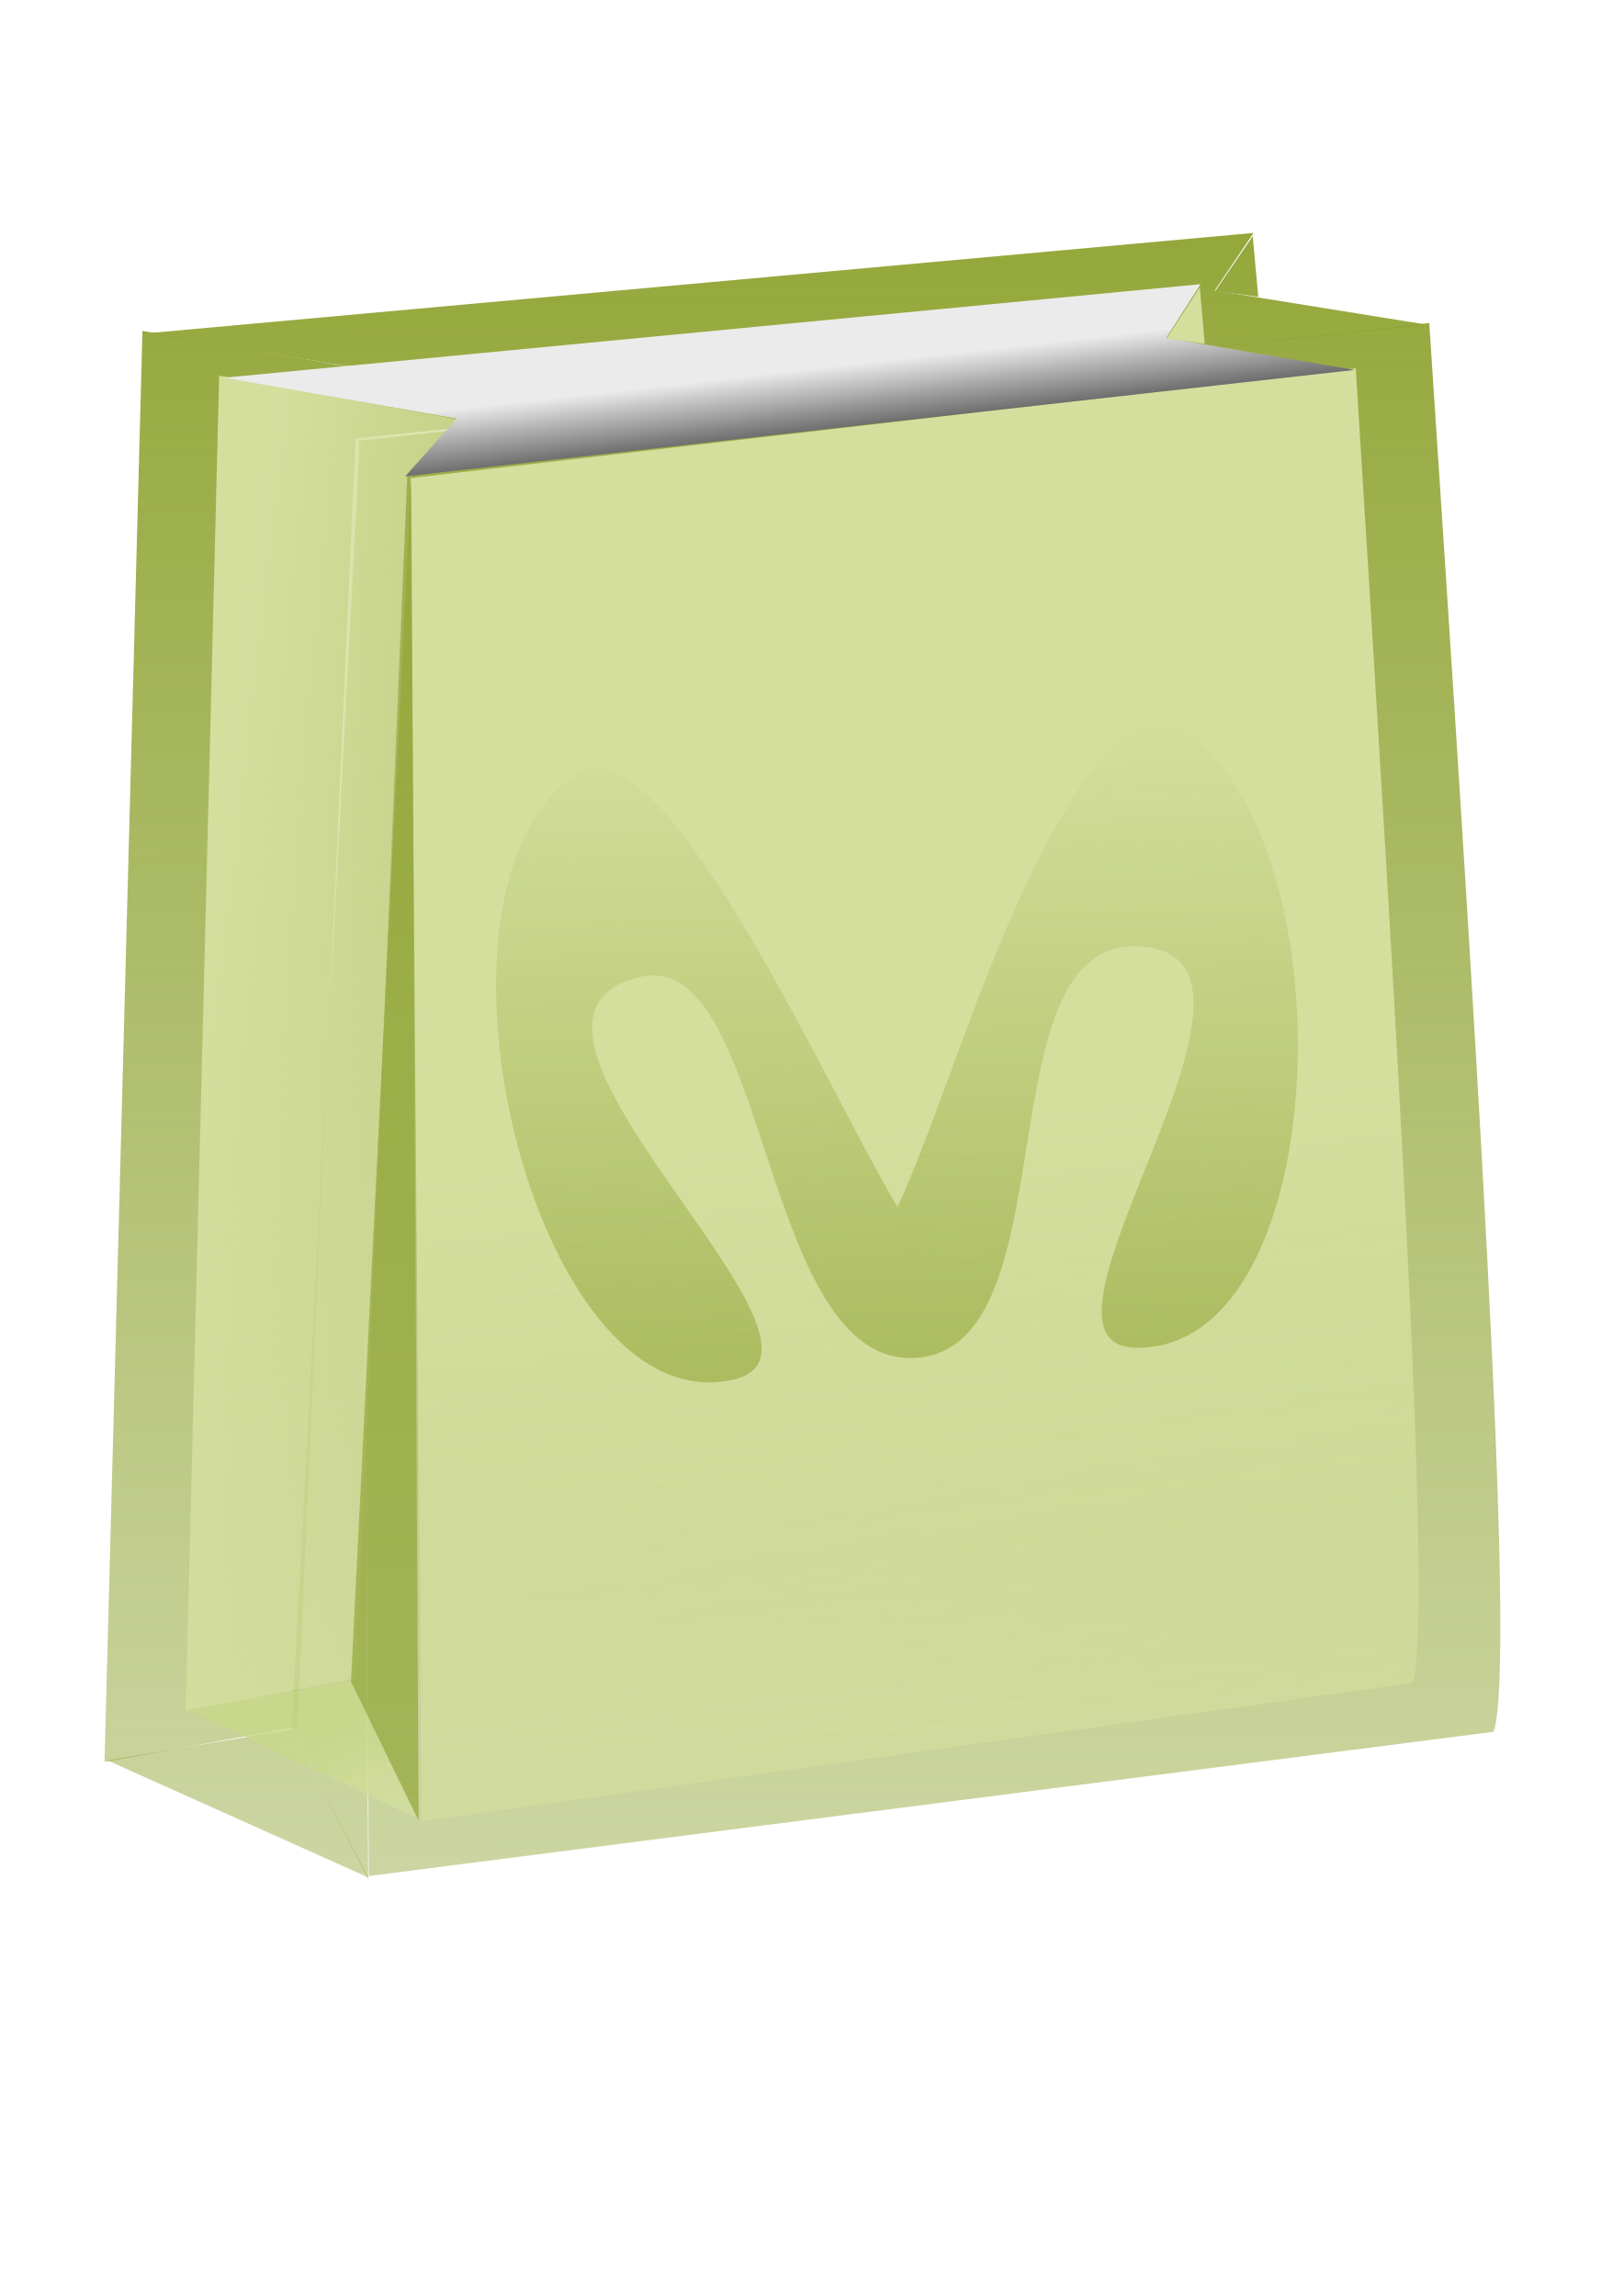
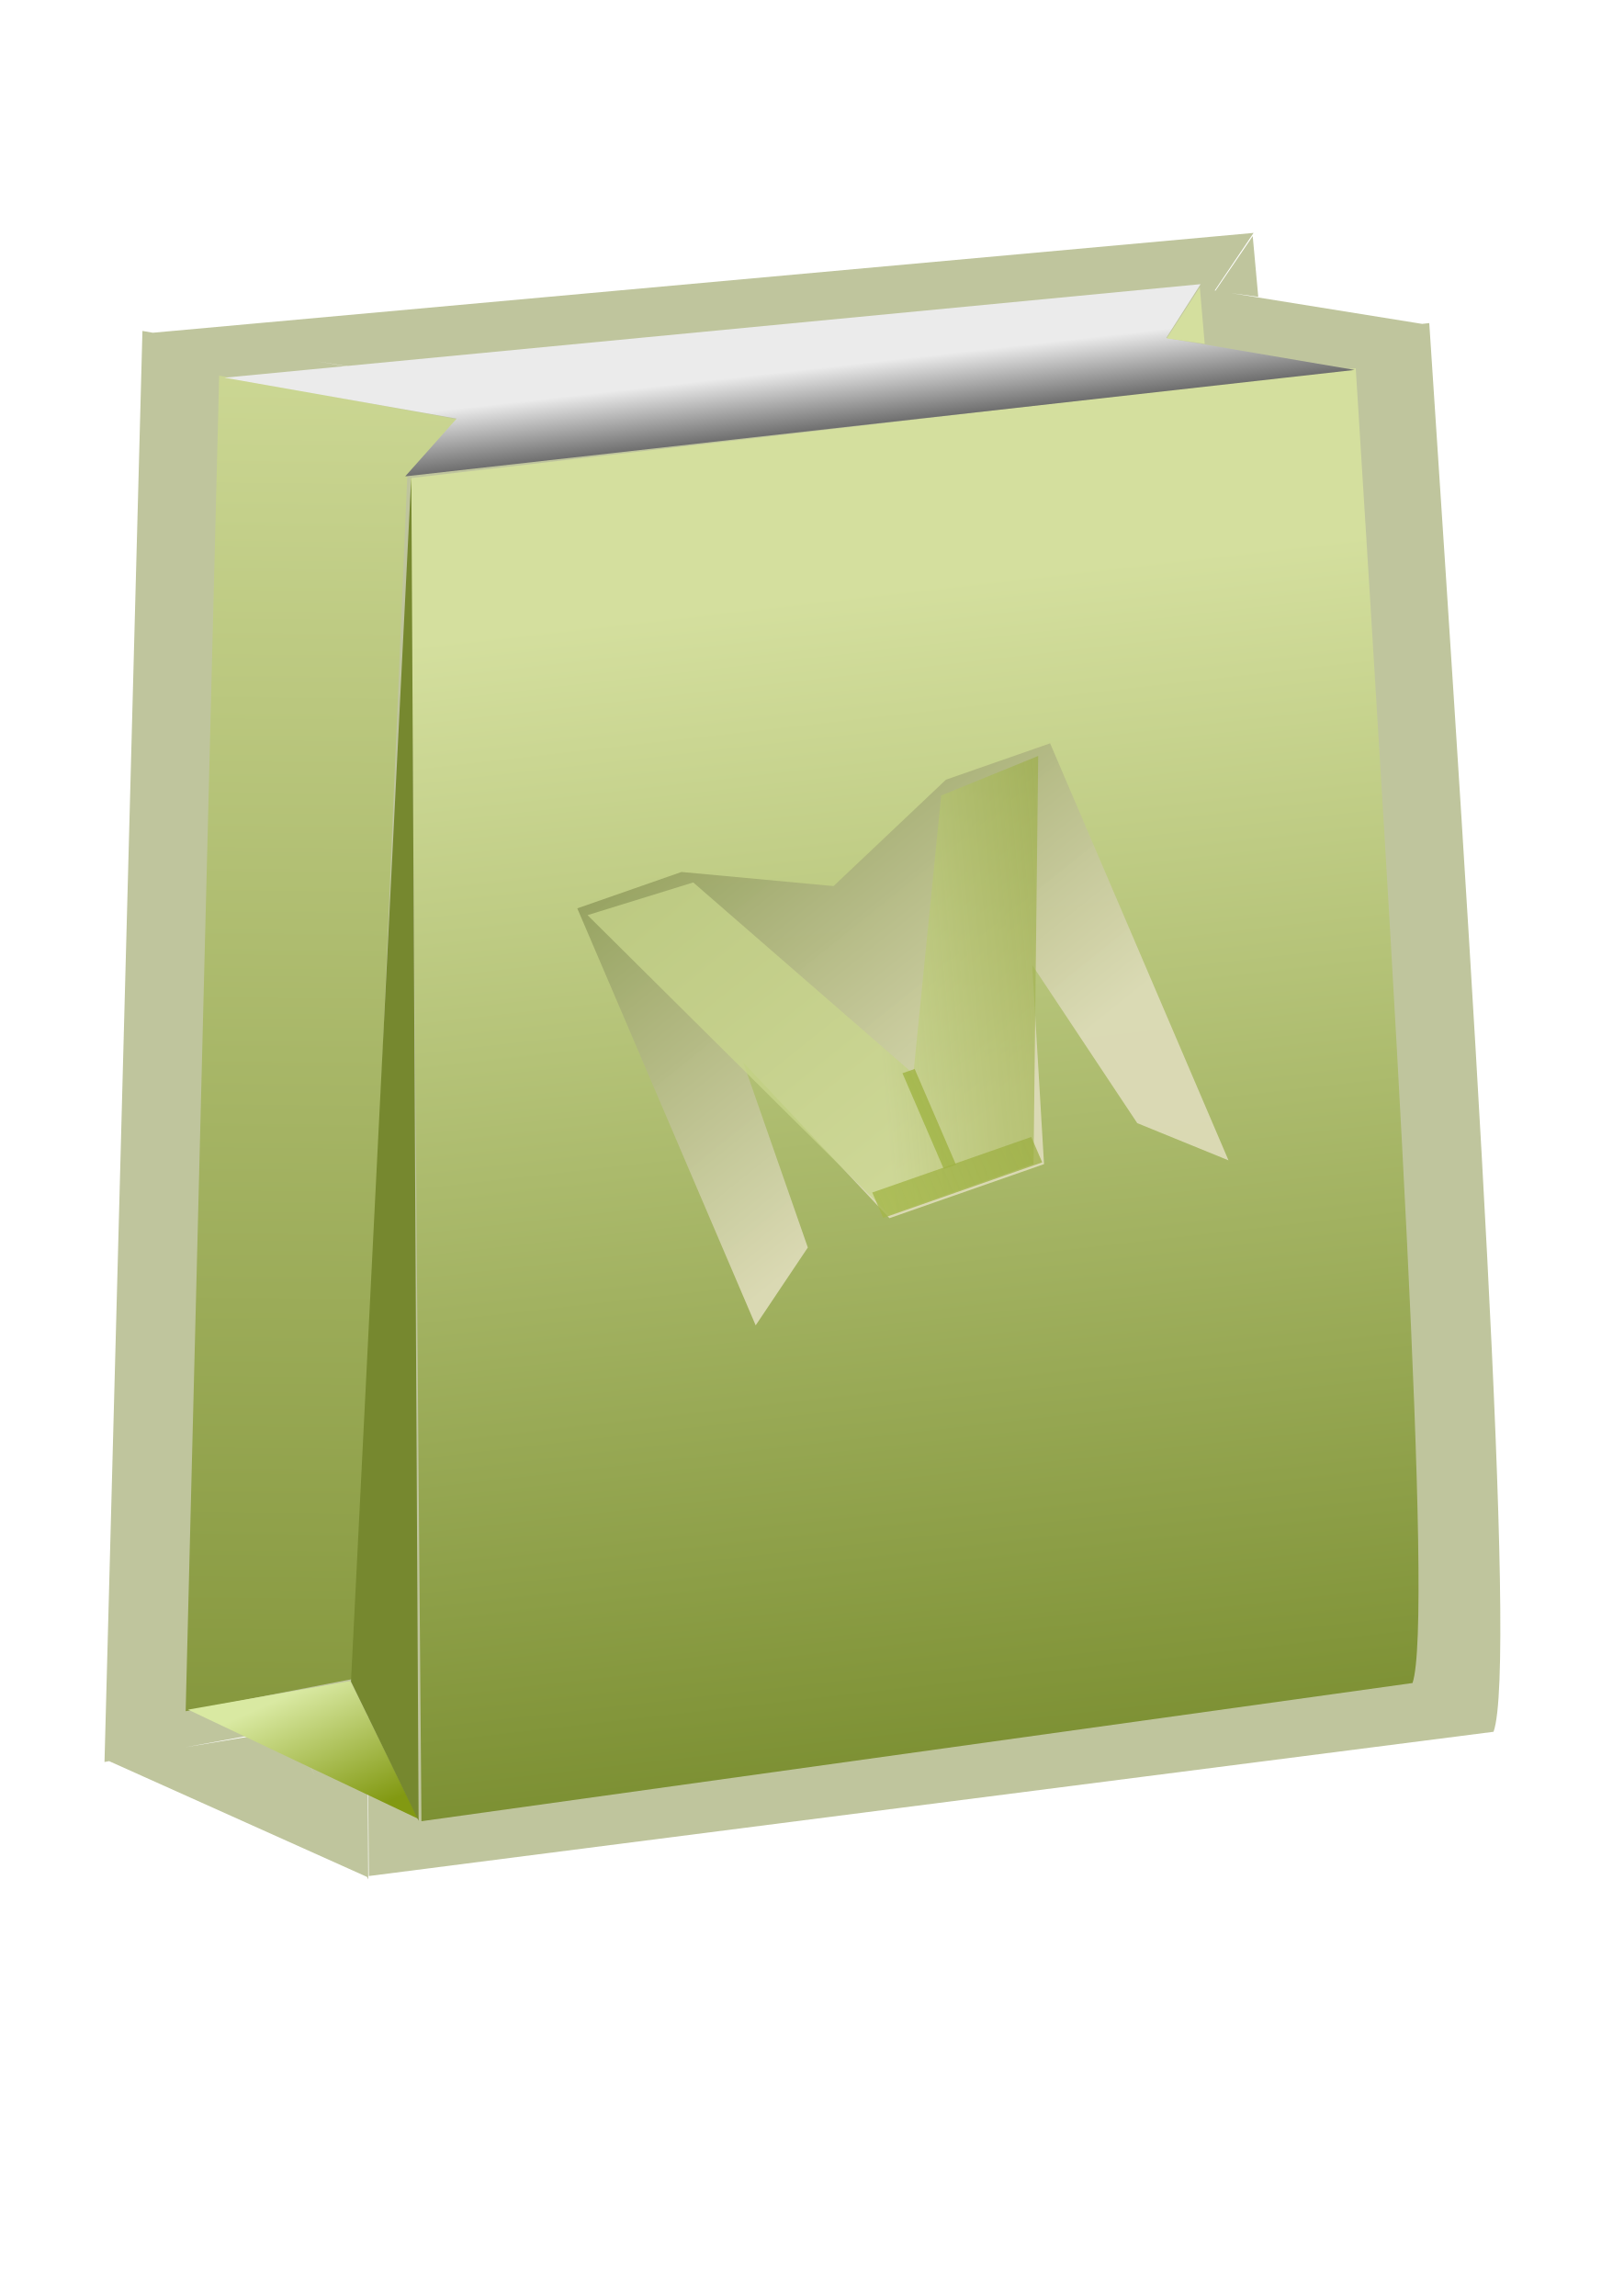
<svg xmlns="http://www.w3.org/2000/svg" xmlns:xlink="http://www.w3.org/1999/xlink" width="210mm" height="297mm" viewBox="0 0 210 297" version="1.1" id="svg5" xml:space="preserve">
  <defs id="defs2">
+     <linearGradient id="linearGradient10338">
+       <stop style="stop-color:#a8be48;stop-opacity:0.878;" offset="0" id="stop10334" />
+       <stop style="stop-color:#92a537;stop-opacity:0.635;" offset="1" id="stop10336" />
+     </linearGradient>
+     <linearGradient id="linearGradient10318">
+       <stop style="stop-color:#c9d68d;stop-opacity:0.741;" offset="0.48" id="stop10314" />
+       <stop style="stop-color:#92a537;stop-opacity:0.635;" offset="1" id="stop10316" />
+     </linearGradient>
+     <linearGradient id="linearGradient5224">
+       <stop style="stop-color:#adbf52;stop-opacity:0.878;" offset="0" id="stop5220" />
+       <stop style="stop-color:#92a537;stop-opacity:0.635;" offset="1" id="stop5222" />
+     </linearGradient>
+     <linearGradient id="linearGradient1426">
+       <stop style="stop-color:#84934a;stop-opacity:1;" offset="0" id="stop1422" />
+       <stop style="stop-color:#dbdab5;stop-opacity:0.976;" offset="0.612" id="stop1424" />
+     </linearGradient>
    <linearGradient id="linearGradient2194">
      <stop style="stop-color:#ebebeb;stop-opacity:1;" offset="0.504" id="stop2190" />
      <stop style="stop-color:#000000;stop-opacity:1;" offset="1" id="stop2192" />
    </linearGradient>
    <linearGradient id="linearGradient2186">
      <stop style="stop-color:#92a637;stop-opacity:0.603;" offset="0" id="stop2182" />
      <stop style="stop-color:#92a637;stop-opacity:0;" offset="1" id="stop2184" />
    </linearGradient>
    <linearGradient id="linearGradient1635">
-       <stop style="stop-color:#d4df9e;stop-opacity:1;" offset="0.509" id="stop1631" />
-       <stop style="stop-color:#d4df9e;stop-opacity:0.584;" offset="1" id="stop1633" />
+       <stop style="stop-color:#d4df9e;stop-opacity:1;" offset="0.129" id="stop1631" />
+       <stop style="stop-color:#798d2f;stop-opacity:1;" offset="1" id="stop1633" />
    </linearGradient>
    <linearGradient id="linearGradient1609">
-       <stop style="stop-color:#d4df9e;stop-opacity:1;" offset="0" id="stop1605" />
-       <stop style="stop-color:#d4df9e;stop-opacity:0.604;" offset="1" id="stop1607" />
+       <stop style="stop-color:#d0db99;stop-opacity:1;" offset="0" id="stop1605" />
+       <stop style="stop-color:#86983e;stop-opacity:1;" offset="1" id="stop1607" />
    </linearGradient>
    <linearGradient id="linearGradient1505">
-       <stop style="stop-color:#c8d889;stop-opacity:0.79;" offset="0.386" id="stop1501" />
-       <stop style="stop-color:#d4df9e;stop-opacity:0.757;" offset="1" id="stop1503" />
+       <stop style="stop-color:#d9e9a2;stop-opacity:1;" offset="0" id="stop1501" />
+       <stop style="stop-color:#829912;stop-opacity:1;" offset="1" id="stop1503" />
    </linearGradient>
    <linearGradient id="linearGradient3814">
      <stop style="stop-color:#000000;stop-opacity:1;" offset="0" id="stop3812" />
    </linearGradient>
    <linearGradient xlink:href="#linearGradient1505" id="linearGradient1507" x1="28.115" y1="211.191" x2="35.471" y2="228.207" gradientUnits="userSpaceOnUse" gradientTransform="matrix(0.9820403,-0.01791309,0.0215044,0.9594003,3.93962,17.67923)" />
    <linearGradient xlink:href="#linearGradient1635" id="linearGradient1613" x1="97.183" y1="45.222" x2="117.702" y2="225.454" gradientUnits="userSpaceOnUse" gradientTransform="translate(8.050366,8.406995)" />
-     <linearGradient xlink:href="#linearGradient1609" id="linearGradient1639" gradientUnits="userSpaceOnUse" x1="15.961" y1="126.566" x2="51.917" y2="131.571" gradientTransform="translate(8.050366,8.406995)" />
+     <linearGradient xlink:href="#linearGradient1609" id="linearGradient1639" gradientUnits="userSpaceOnUse" x1="29.145" y1="27.723" x2="27.234" y2="213.618" gradientTransform="translate(8.050366,8.406995)" />
    <linearGradient xlink:href="#linearGradient1955" id="linearGradient1613-6" x1="93.296" y1="20.893" x2="92.663" y2="404.902" gradientUnits="userSpaceOnUse" gradientTransform="translate(-0.8919455,-2.694617)" />
    <linearGradient id="linearGradient1955">
      <stop style="stop-color:#92a637;stop-opacity:1;" offset="0" id="stop1951" />
      <stop style="stop-color:#92a637;stop-opacity:0;" offset="1" id="stop1953" />
    </linearGradient>
    <linearGradient xlink:href="#linearGradient1955" id="linearGradient1507-5" x1="98.882" y1="13.959" x2="89.477" y2="414.042" gradientUnits="userSpaceOnUse" gradientTransform="matrix(0.9820403,-0.01791309,0.0215044,0.9594003,-5.002695,6.577615)" />
    <linearGradient xlink:href="#linearGradient1955" id="linearGradient1957" x1="101.346" y1="29.3" x2="116.778" y2="94.449" gradientUnits="userSpaceOnUse" gradientTransform="translate(-8.942315,-11.10161)" />
    <linearGradient xlink:href="#linearGradient1955" id="linearGradient2157" gradientUnits="userSpaceOnUse" gradientTransform="translate(-0.8919455,-2.694617)" x1="93.296" y1="20.893" x2="92.663" y2="404.902" />
    <linearGradient xlink:href="#linearGradient1955" id="linearGradient2159" gradientUnits="userSpaceOnUse" x1="101.346" y1="29.3" x2="100.713" y2="413.309" gradientTransform="translate(-8.942315,-11.10161)" />
    <linearGradient xlink:href="#linearGradient1955" id="linearGradient2161" gradientUnits="userSpaceOnUse" x1="101.346" y1="29.3" x2="100.713" y2="413.309" gradientTransform="translate(-8.942315,-11.10161)" />
    <linearGradient xlink:href="#linearGradient1955" id="linearGradient2163" gradientUnits="userSpaceOnUse" x1="101.346" y1="29.3" x2="100.713" y2="413.309" gradientTransform="translate(-8.942315,-11.10161)" />
    <linearGradient xlink:href="#linearGradient2186" id="linearGradient2188" x1="120.512" y1="178.955" x2="118.544" y2="91.945" gradientUnits="userSpaceOnUse" />
    <linearGradient xlink:href="#linearGradient2194" id="linearGradient2196" x1="104.16" y1="32.426" x2="107.551" y2="62.518" gradientUnits="userSpaceOnUse" />
+     <rect x="116.503" y="-212.463" width="447.066" height="491.028" id="rect631" />
+     <linearGradient xlink:href="#linearGradient1208" id="linearGradient1210" x1="115.37" y1="176.672" x2="120.576" y2="0.197" gradientUnits="userSpaceOnUse" />
+     <linearGradient id="linearGradient1208">
+       <stop style="stop-color:#cbbbe9;stop-opacity:1;" offset="0" id="stop1204" />
+       <stop style="stop-color:#afecda;stop-opacity:1" offset="1" id="stop1206" />
+     </linearGradient>
+     <linearGradient xlink:href="#linearGradient1202" id="linearGradient1093" x1="188.522" y1="141.008" x2="181.838" y2="34.999" gradientUnits="userSpaceOnUse" />
+     <linearGradient id="linearGradient1202">
+       <stop style="stop-color:#281845;stop-opacity:1;" offset="0" id="stop1198" />
+       <stop style="stop-color:#4ab563;stop-opacity:1" offset="1" id="stop1200" />
+     </linearGradient>
+     <linearGradient xlink:href="#linearGradient1190" id="linearGradient1095" x1="168.855" y1="137.058" x2="188.739" y2="117.085" gradientUnits="userSpaceOnUse" />
+     <linearGradient id="linearGradient1190">
+       <stop style="stop-color:#281845;stop-opacity:1;" offset="0" id="stop1186" />
+       <stop style="stop-color:#0e3c19;stop-opacity:1" offset="1" id="stop1188" />
+     </linearGradient>
+     <rect x="116.503" y="-212.463" width="447.066" height="491.028" id="rect631-7" />
+     <linearGradient xlink:href="#linearGradient1208" id="linearGradient1210-5" x1="115.37" y1="176.672" x2="120.576" y2="0.197" gradientUnits="userSpaceOnUse" gradientTransform="matrix(0.968168,0,0,0.9596808,144.436,-18.15889)" />
+     <linearGradient xlink:href="#linearGradient1202" id="linearGradient1093-6" x1="188.522" y1="141.008" x2="181.838" y2="34.999" gradientUnits="userSpaceOnUse" />
+     <linearGradient xlink:href="#linearGradient1190" id="linearGradient1095-1" x1="168.855" y1="137.058" x2="188.739" y2="117.085" gradientUnits="userSpaceOnUse" />
+     <linearGradient xlink:href="#linearGradient1426" id="linearGradient1428" x1="232.075" y1="-0.551" x2="294.812" y2="150.222" gradientUnits="userSpaceOnUse" gradientTransform="matrix(0.7435507,-0.2595655,0.2589336,0.6054173,-98.47744,159.4513)" />
+     <linearGradient xlink:href="#linearGradient10318" id="linearGradient10312" gradientUnits="userSpaceOnUse" x1="153.861" y1="64.87" x2="213.549" y2="85.451" gradientTransform="matrix(0.8392302,0,0,0.8741806,-78.86867,-3.840856)" />
+     <linearGradient xlink:href="#linearGradient10338" id="linearGradient10320" gradientUnits="userSpaceOnUse" x1="144.83" y1="84.32" x2="217.127" y2="84.32" gradientTransform="matrix(0.8392302,0,0,0.8741806,-78.86867,-3.840856)" />
+     <linearGradient xlink:href="#linearGradient5224" id="linearGradient10322" gradientUnits="userSpaceOnUse" x1="144.83" y1="84.32" x2="217.127" y2="84.32" gradientTransform="matrix(0.8392302,0,0,0.8741806,-78.86867,-3.840856)" />
  </defs>
-   <g id="layer2" transform="matrix(1.132192,0,0,1.071481,-3.546372,2.639712)">
-     <path style="fill:url(#linearGradient2157);fill-opacity:1;stroke:none;stroke-width:0.265" d="M 166.402,36.542 44.141,50.742 45.262,224.023 173.745,206.606 c 2.734,-8.069 -2.231,-88.371 -7.344,-170.064 z" id="path426-3" />
-     <path style="fill:url(#linearGradient1613-6);fill-opacity:1;stroke:none;stroke-width:0.265" d="m 50.19,43.141 -30.787,-5.653 -4.334,172.766 22.042,-4.252 6.628,-155.59 z" id="path860-5" />
-     <path style="fill:url(#linearGradient1507-5);fill-opacity:1;stroke:none;stroke-width:0.257" d="m 45.191,224.189 -8.826,-17.847 -20.984,3.707 z" id="path862-6" />
-     <path style="fill:url(#linearGradient2159);fill-opacity:1;stroke:none;stroke-width:0.265" d="m 36.451,206.417 8.746,18.009 -0.943,-173.938 z" id="path918-2" />
-     <path style="fill:url(#linearGradient2161);fill-opacity:1;stroke:none;stroke-width:0.265" d="m 166.247,36.75 -24.354,-4.143 4.438,-6.951 -126.239,12.097 30.026,5.295 -6.653,7.468 z" id="path920-9" />
-     <path style="fill:url(#linearGradient2163);fill-opacity:1;stroke:none;stroke-width:0.265" d="m 146.235,26.043 -4.278,6.621 4.911,0.709 z" id="path922-1" />
-     <path style="fill:url(#linearGradient1957);fill-opacity:1;stroke:none;stroke-width:0.265" d="m 74.607,113.165 c 16.786,-4.032 15.502,50.614 35.741,49.252 20.1,-1.352 8.492,-53.97 28.624,-53.229 22.958,0.844 -17.484,51.722 -0.176,51.927 27.369,0.325 27.856,-74.124 1.672,-82.097 -6.358,11.536 28.14,48.412 -32.511,63.888 -7.775,-12.507 -29.247,-61.384 -40.67,-56.5 -23.598,13.243 -6.762,85.144 19.542,78.793 17.319,-4.181 -35.862,-46.355 -12.222,-52.034 z" id="path1817-2" />
-   </g>
+   <path id="path426-3" style="fill-opacity:0.493;fill:#7e8a39;stroke:none;stroke-width:0.265" d="M 146.332 25.655 L 20.589 37.706 L 19.403 37.488 L 15.069 210.254 L 15.596 210.152 L 45.051 224.123 L 45.198 224.426 L 44.853 160.797 L 45.262 224.023 L 173.745 206.606 C 176.479 198.537 171.515 118.235 166.402 36.542 L 165.584 36.637 L 143.762 32.924 L 146.868 33.372 L 146.235 26.043 L 141.984 32.622 L 141.894 32.607 L 146.332 25.655 z M 39.144 41.113 L 50.12 43.048 L 50.059 43.117 L 39.144 41.113 z M 119.024 42.044 L 44.256 50.728 L 44.255 50.487 L 44.242 50.73 L 44.141 50.742 L 44.152 52.528 L 40.767 120.173 L 43.736 50.486 L 119.024 42.044 z M 36.466 206.126 L 36.451 206.417 L 39.183 212.043 L 36.364 206.343 L 24.262 208.481 L 36.466 206.126 z " transform="matrix(1.132192,0,0,1.071481,-3.546373,2.639712)" />
  <g id="layer1">
    <path style="fill:url(#linearGradient1613);fill-opacity:1;stroke:none;stroke-width:0.265" d="m 175.344,47.644 -122.26,14.2 1.423,173.739 128.181,-17.875 c 2.734,-8.069 -2.231,-88.371 -7.344,-170.064 z" id="path426" />
    <path style="fill:url(#linearGradient1639);fill-opacity:1;stroke:none;stroke-width:0.265" d="m 59.132,54.242 -30.787,-5.653 -4.334,172.766 22.042,-4.252 6.628,-155.59 z" id="path860" />
    <path style="fill:url(#linearGradient1507);fill-opacity:1;stroke:none;stroke-width:0.257" d="m 54.133,235.291 -8.826,-17.847 -20.984,3.707 z" id="path862" />
-     <path style="fill:#92a637;fill-opacity:0.686;stroke:none;stroke-width:0.265" d="m 45.394,217.519 8.746,18.009 -0.943,-173.938 z" id="path918" />
+     <path style="fill:#76882f;fill-opacity:1;stroke:none;stroke-width:0.265" d="m 45.394,217.519 8.746,18.009 -0.943,-173.938 z" id="path918" />
    <path style="fill:url(#linearGradient2196);fill-opacity:1;stroke:none;stroke-width:0.265" d="m 175.19,47.852 -24.354,-4.143 4.438,-6.951 -126.239,12.097 30.026,5.295 -6.653,7.468 z" id="path920" />
    <path style="fill:#d4df9e;fill-opacity:1;stroke:none;stroke-width:0.265" d="m 155.177,37.145 -4.278,6.621 4.911,0.709 z" id="path922" />
-     <path style="fill:url(#linearGradient2188);fill-opacity:1;stroke:none;stroke-width:0.265" d="m 82.747,126.389 c 16.786,-4.032 15.502,50.614 35.741,49.252 20.1,-1.352 8.492,-53.97 28.624,-53.229 22.958,0.844 -17.484,51.722 -0.176,51.927 27.369,0.325 27.856,-74.124 1.672,-82.097 -15.771,11.14 -24.422,46.196 -32.511,63.888 C 108.322,143.624 86.85,94.747 75.427,99.63 51.829,112.874 68.665,184.774 94.969,178.423 112.288,174.242 59.106,132.068 82.747,126.389 Z" id="path1817" />
+     <path style="display:none;fill:url(#linearGradient2188);fill-opacity:1;stroke:none;stroke-width:0.265" d="m 82.747,126.389 c 16.786,-4.032 15.502,50.614 35.741,49.252 20.1,-1.352 8.492,-53.97 28.624,-53.229 22.958,0.844 -17.484,51.722 -0.176,51.927 27.369,0.325 27.856,-74.124 1.672,-82.097 -15.771,11.14 -24.422,46.196 -32.511,63.888 C 108.322,143.624 86.85,94.747 75.427,99.63 51.829,112.874 68.665,184.774 94.969,178.423 112.288,174.242 59.106,132.068 82.747,126.389 Z" id="path1817" />
+   </g>
+   <text xml:space="preserve" transform="matrix(0.2645833,0,0,0.2645833,124.8543,25.27812)" id="text629" style="font-size:32px;font-family:sans-serif;-inkscape-font-specification:'sans-serif, Normal';white-space:pre;shape-inside:url(#rect631);display:inline;fill:#ebebeb" />
+   <text xml:space="preserve" transform="matrix(0.2540178,0,0,0.256058,202.5241,5.493637)" id="text629-9" style="font-size:32px;font-family:sans-serif;-inkscape-font-specification:'sans-serif, Normal';white-space:pre;shape-inside:url(#rect631-7);display:inline;fill:#ebebeb" />
+   <path d="m 74.664,117.5 13.475,-4.704 19.668,1.824 14.534,-13.763 13.475,-4.704 23.071,53.943 -11.801,-4.812 -13.587,-20.455 1.529,25.758 -19.995,6.989 -18.894,-20.123 8.34,23.919 -6.744,10.07 z" id="path853" style="font-size:127.358px;-inkscape-font-specification:'sans-serif, Normal';fill:url(#linearGradient1428);fill-opacity:1;stroke-width:8.336" />
+   <g aria-label="V" transform="matrix(0.9620212,-0.3362016,0.4165135,0.9652931,15.63472,88.00824)" id="text858" style="font-size:69.581px;-inkscape-font-specification:'sans-serif, Normal';fill:#92a537;fill-opacity:0.635;stroke-width:26.143">
+     <path d="M 62.836,93.484 42.677,46.326 56.676,46.82 72.744,78.068 90.028,46.782 103.351,46.125 82.234,93.449 Z" id="path860-3" style="fill:url(#linearGradient10312);fill-opacity:1;stroke-width:24.696" />
+     <rect style="fill:url(#linearGradient10320);fill-opacity:1;stroke-width:2.551" id="rect967" width="1.64" height="12.84" x="71.5" y="77.548" />
+     <rect style="fill:url(#linearGradient10322);fill-opacity:1;stroke-width:4.428" id="rect1021" width="21.378" height="3.405" x="61.955" y="90.211" />
  </g>
</svg>
